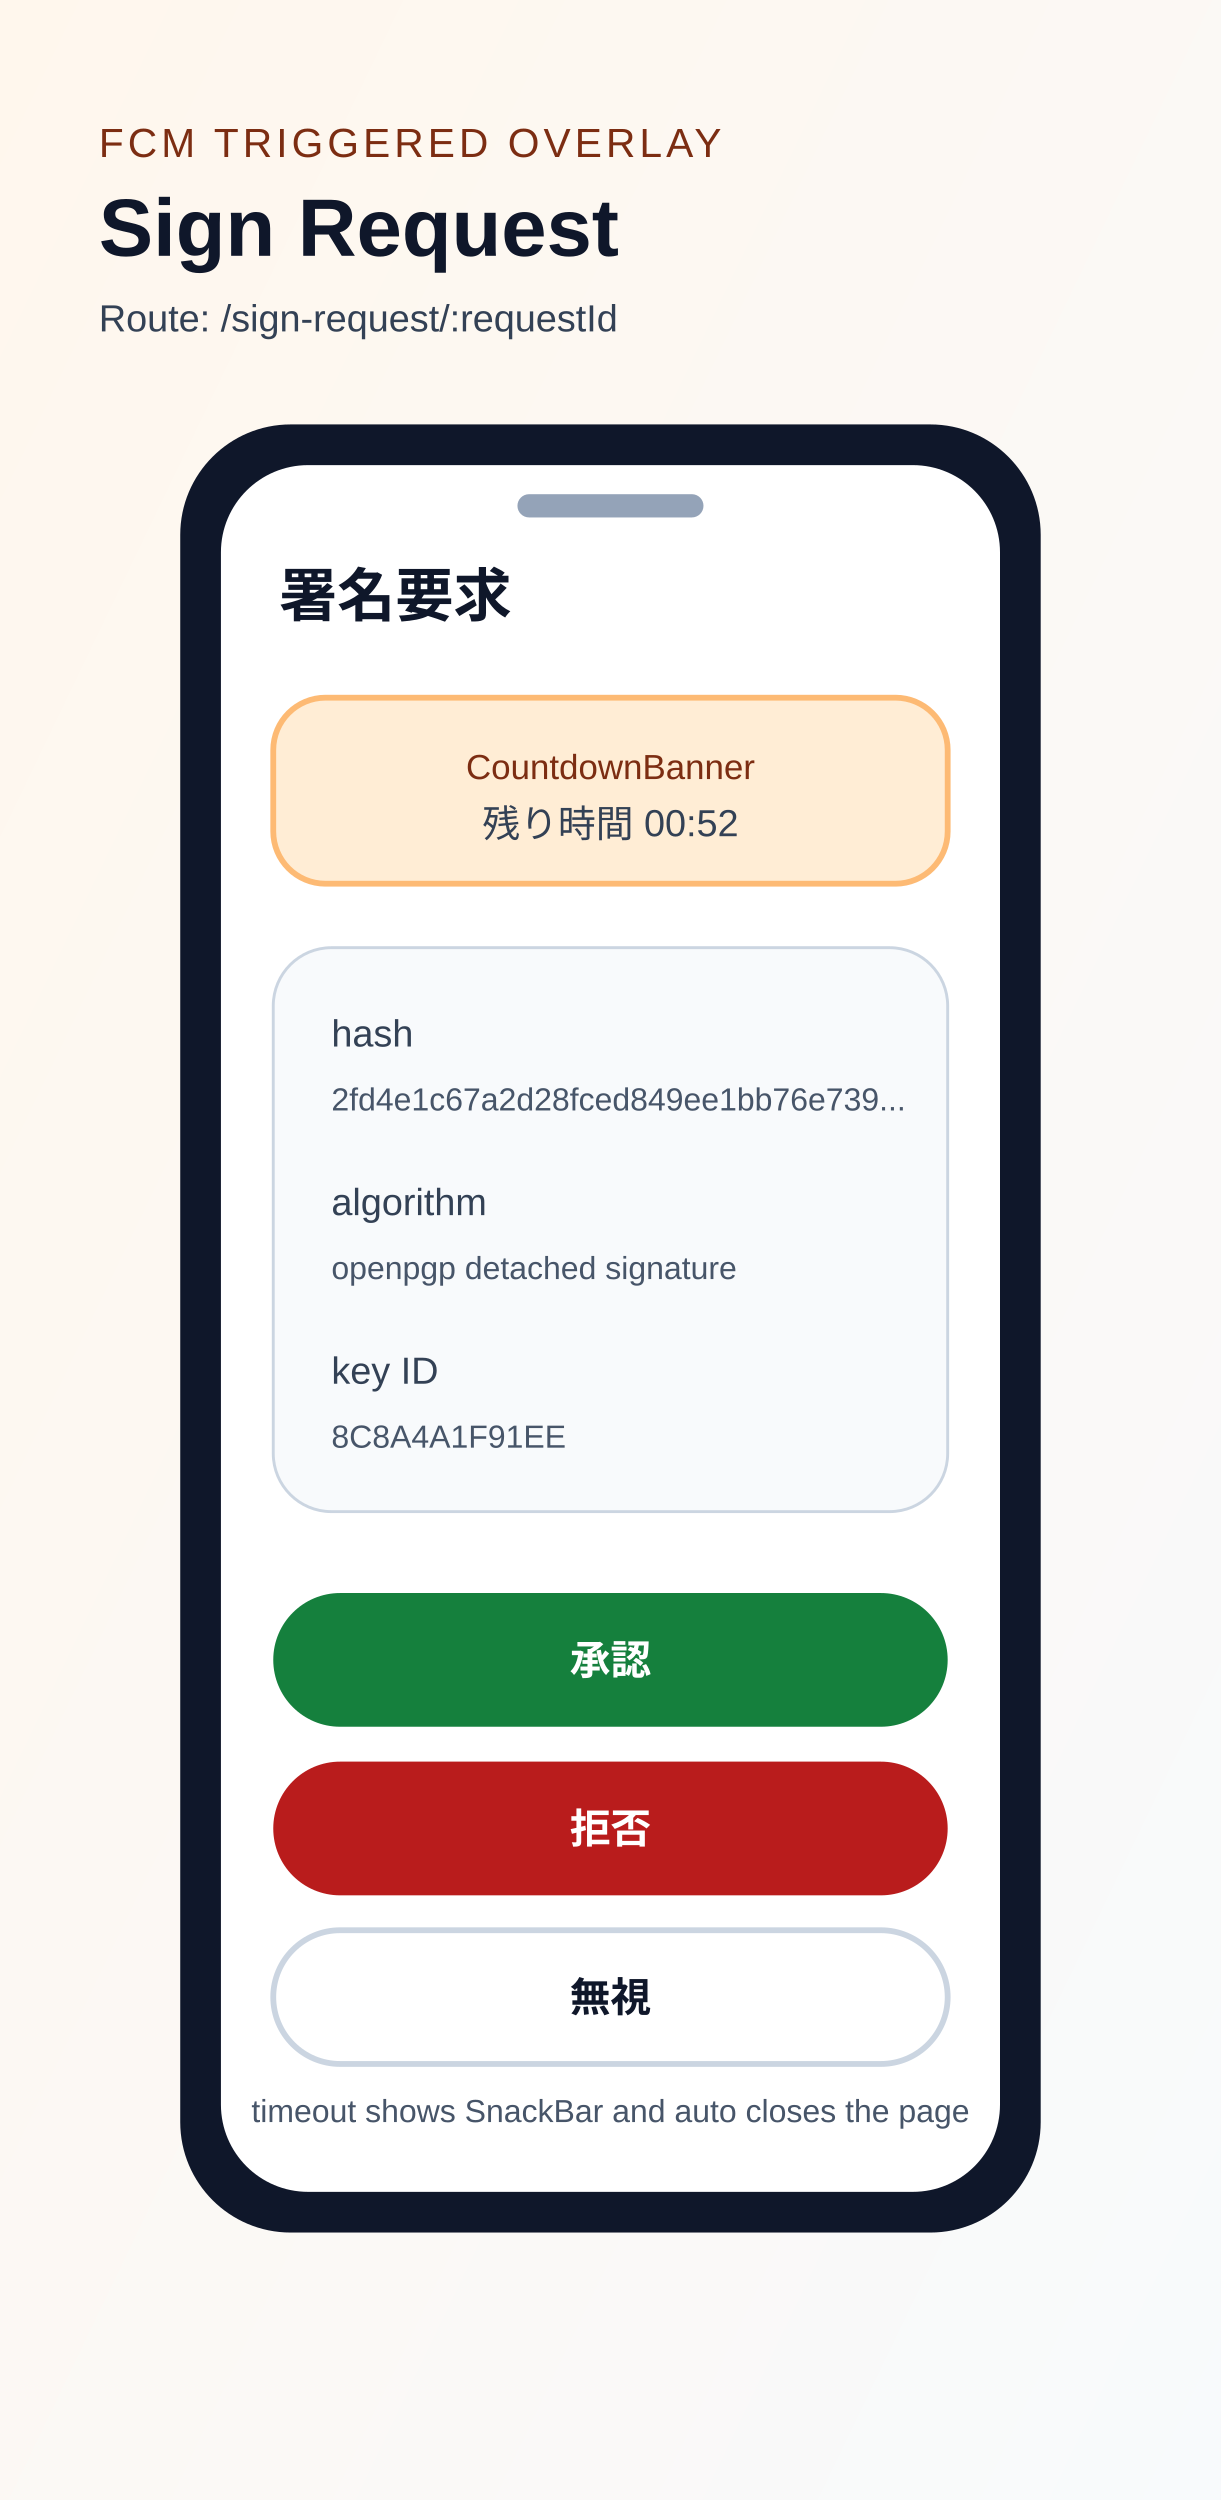
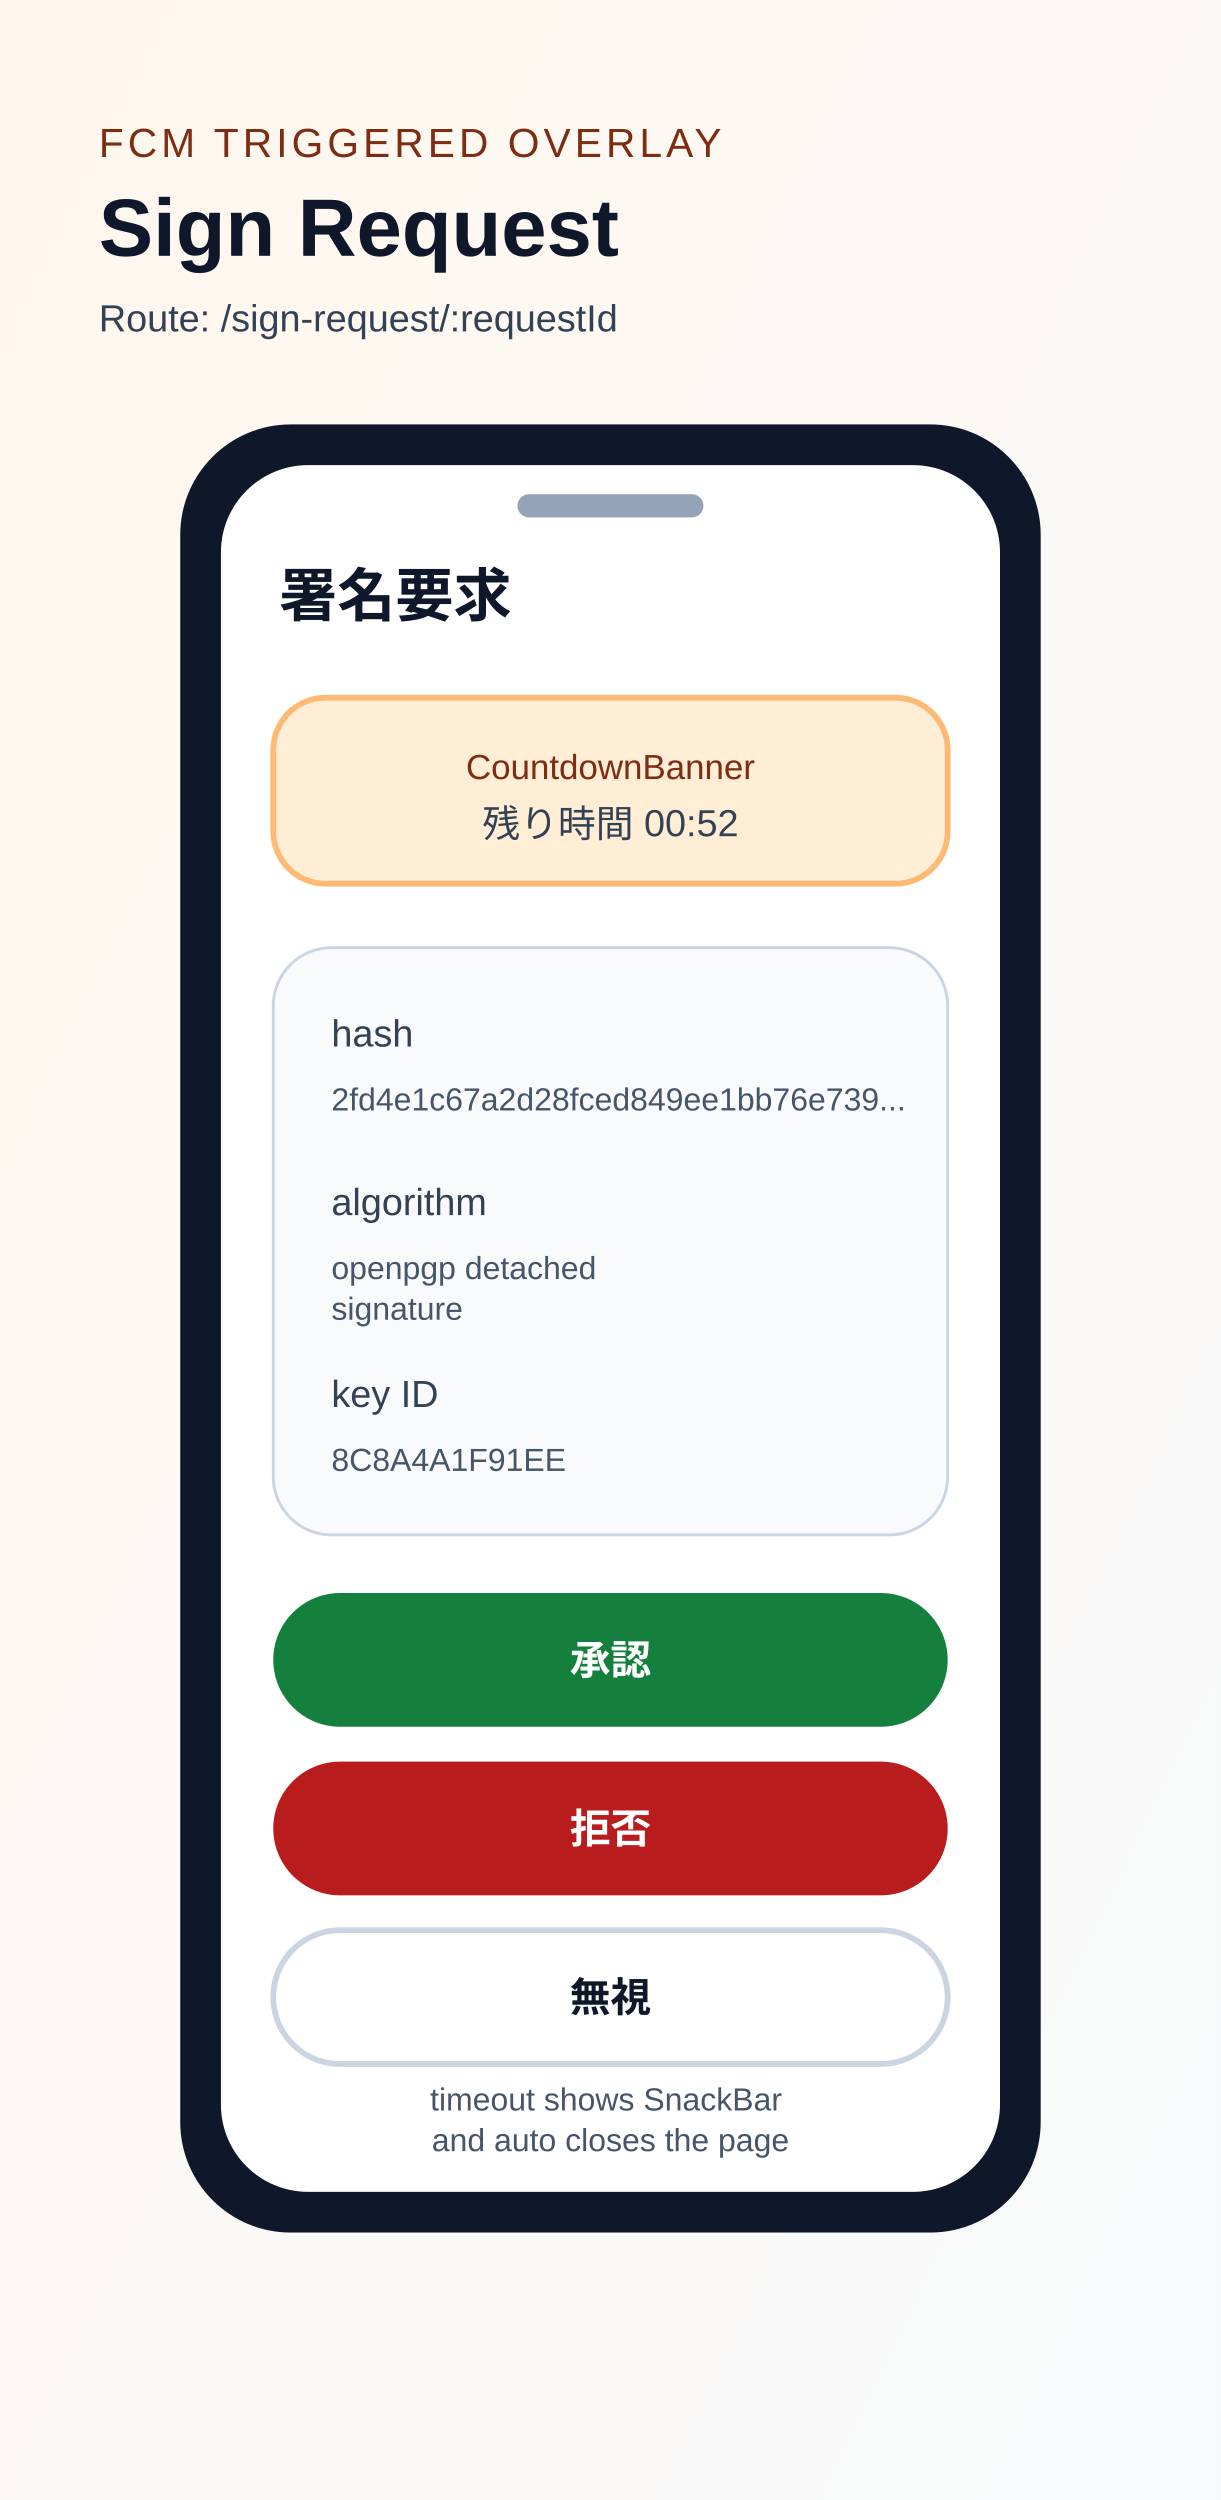
<svg xmlns="http://www.w3.org/2000/svg" viewBox="0 0 420 860" role="img" aria-labelledby="title desc">
  <defs>
    <linearGradient id="bg" x1="0" x2="1" y1="0" y2="1">
      <stop offset="0%" stop-color="#fff7ed" />
      <stop offset="100%" stop-color="#f8fafc" />
    </linearGradient>
    <style>
      text { font-family: Arial, sans-serif; fill: #0f172a; }
      .eyebrow { font-size: 14px; letter-spacing: 1.4px; fill: #7c2d12; }
      .heading { font-size: 28px; font-weight: 700; }
      .screen-title { font-size: 20px; font-weight: 700; }
      .body { font-size: 13px; fill: #334155; }
      .small { font-size: 12px; fill: #7c2d12; }
      .tiny { font-size: 11px; fill: #475569; }
      .button { font-size: 14px; font-weight: 700; fill: #ffffff; }
      .button-dark { font-size: 14px; font-weight: 700; fill: #0f172a; }
    </style>
  </defs>
  <rect width="420" height="860" fill="url(#bg)" />
  <text x="34" y="54" class="eyebrow">FCM TRIGGERED OVERLAY</text>
  <text x="34" y="88" class="heading">Sign Request</text>
  <text x="34" y="114" class="body">Route: /sign-request/:requestId</text>
  <rect x="62" y="146" width="296" height="622" rx="38" fill="#0f172a" />
  <rect x="76" y="160" width="268" height="594" rx="30" fill="#ffffff" />
  <rect x="178" y="170" width="64" height="8" rx="4" fill="#94a3b8" />
  <text x="96" y="212" class="screen-title">署名要求</text>
  <rect x="94" y="240" width="232" height="64" rx="18" fill="#ffedd5" stroke="#fdba74" stroke-width="2" />
  <text x="210" y="268" class="small" text-anchor="middle">CountdownBanner</text>
  <text x="210" y="288" class="body" text-anchor="middle">残り時間 00:52</text>
-   <rect x="94" y="326" width="232" height="194" rx="20" fill="#f8fafc" stroke="#cbd5e1" />
+   <rect x="94" y="326" width="232" height="202" rx="20" fill="#f8fafc" stroke="#cbd5e1" />
  <text x="114" y="360" class="body">hash</text>
  <text x="114" y="382" class="tiny">2fd4e1c67a2d28fced849ee1bb76e739...</text>
  <text x="114" y="418" class="body">algorithm</text>
-   <text x="114" y="440" class="tiny">openpgp detached signature</text>
-   <text x="114" y="476" class="body">key ID</text>
-   <text x="114" y="498" class="tiny">8C8A4A1F91EE</text>
+   <text x="114" y="440" class="tiny">
+     <tspan x="114" dy="0">openpgp detached</tspan>
+     <tspan x="114" dy="14">signature</tspan>
+   </text>
+   <text x="114" y="484" class="body">key ID</text>
+   <text x="114" y="506" class="tiny">8C8A4A1F91EE</text>
  <rect x="94" y="548" width="232" height="46" rx="23" fill="#15803d" />
  <text x="210" y="576" class="button" text-anchor="middle">承認</text>
  <rect x="94" y="606" width="232" height="46" rx="23" fill="#b91c1c" />
  <text x="210" y="634" class="button" text-anchor="middle">拒否</text>
  <rect x="94" y="664" width="232" height="46" rx="23" fill="#ffffff" stroke="#cbd5e1" stroke-width="2" />
  <text x="210" y="692" class="button-dark" text-anchor="middle">無視</text>
-   <text x="210" y="730" class="tiny" text-anchor="middle">timeout shows SnackBar and auto closes the page</text>
+   <text x="210" y="726" class="tiny" text-anchor="middle">
+     <tspan x="210" dy="0">timeout shows SnackBar</tspan>
+     <tspan x="210" dy="14">and auto closes the page</tspan>
+   </text>
</svg>
